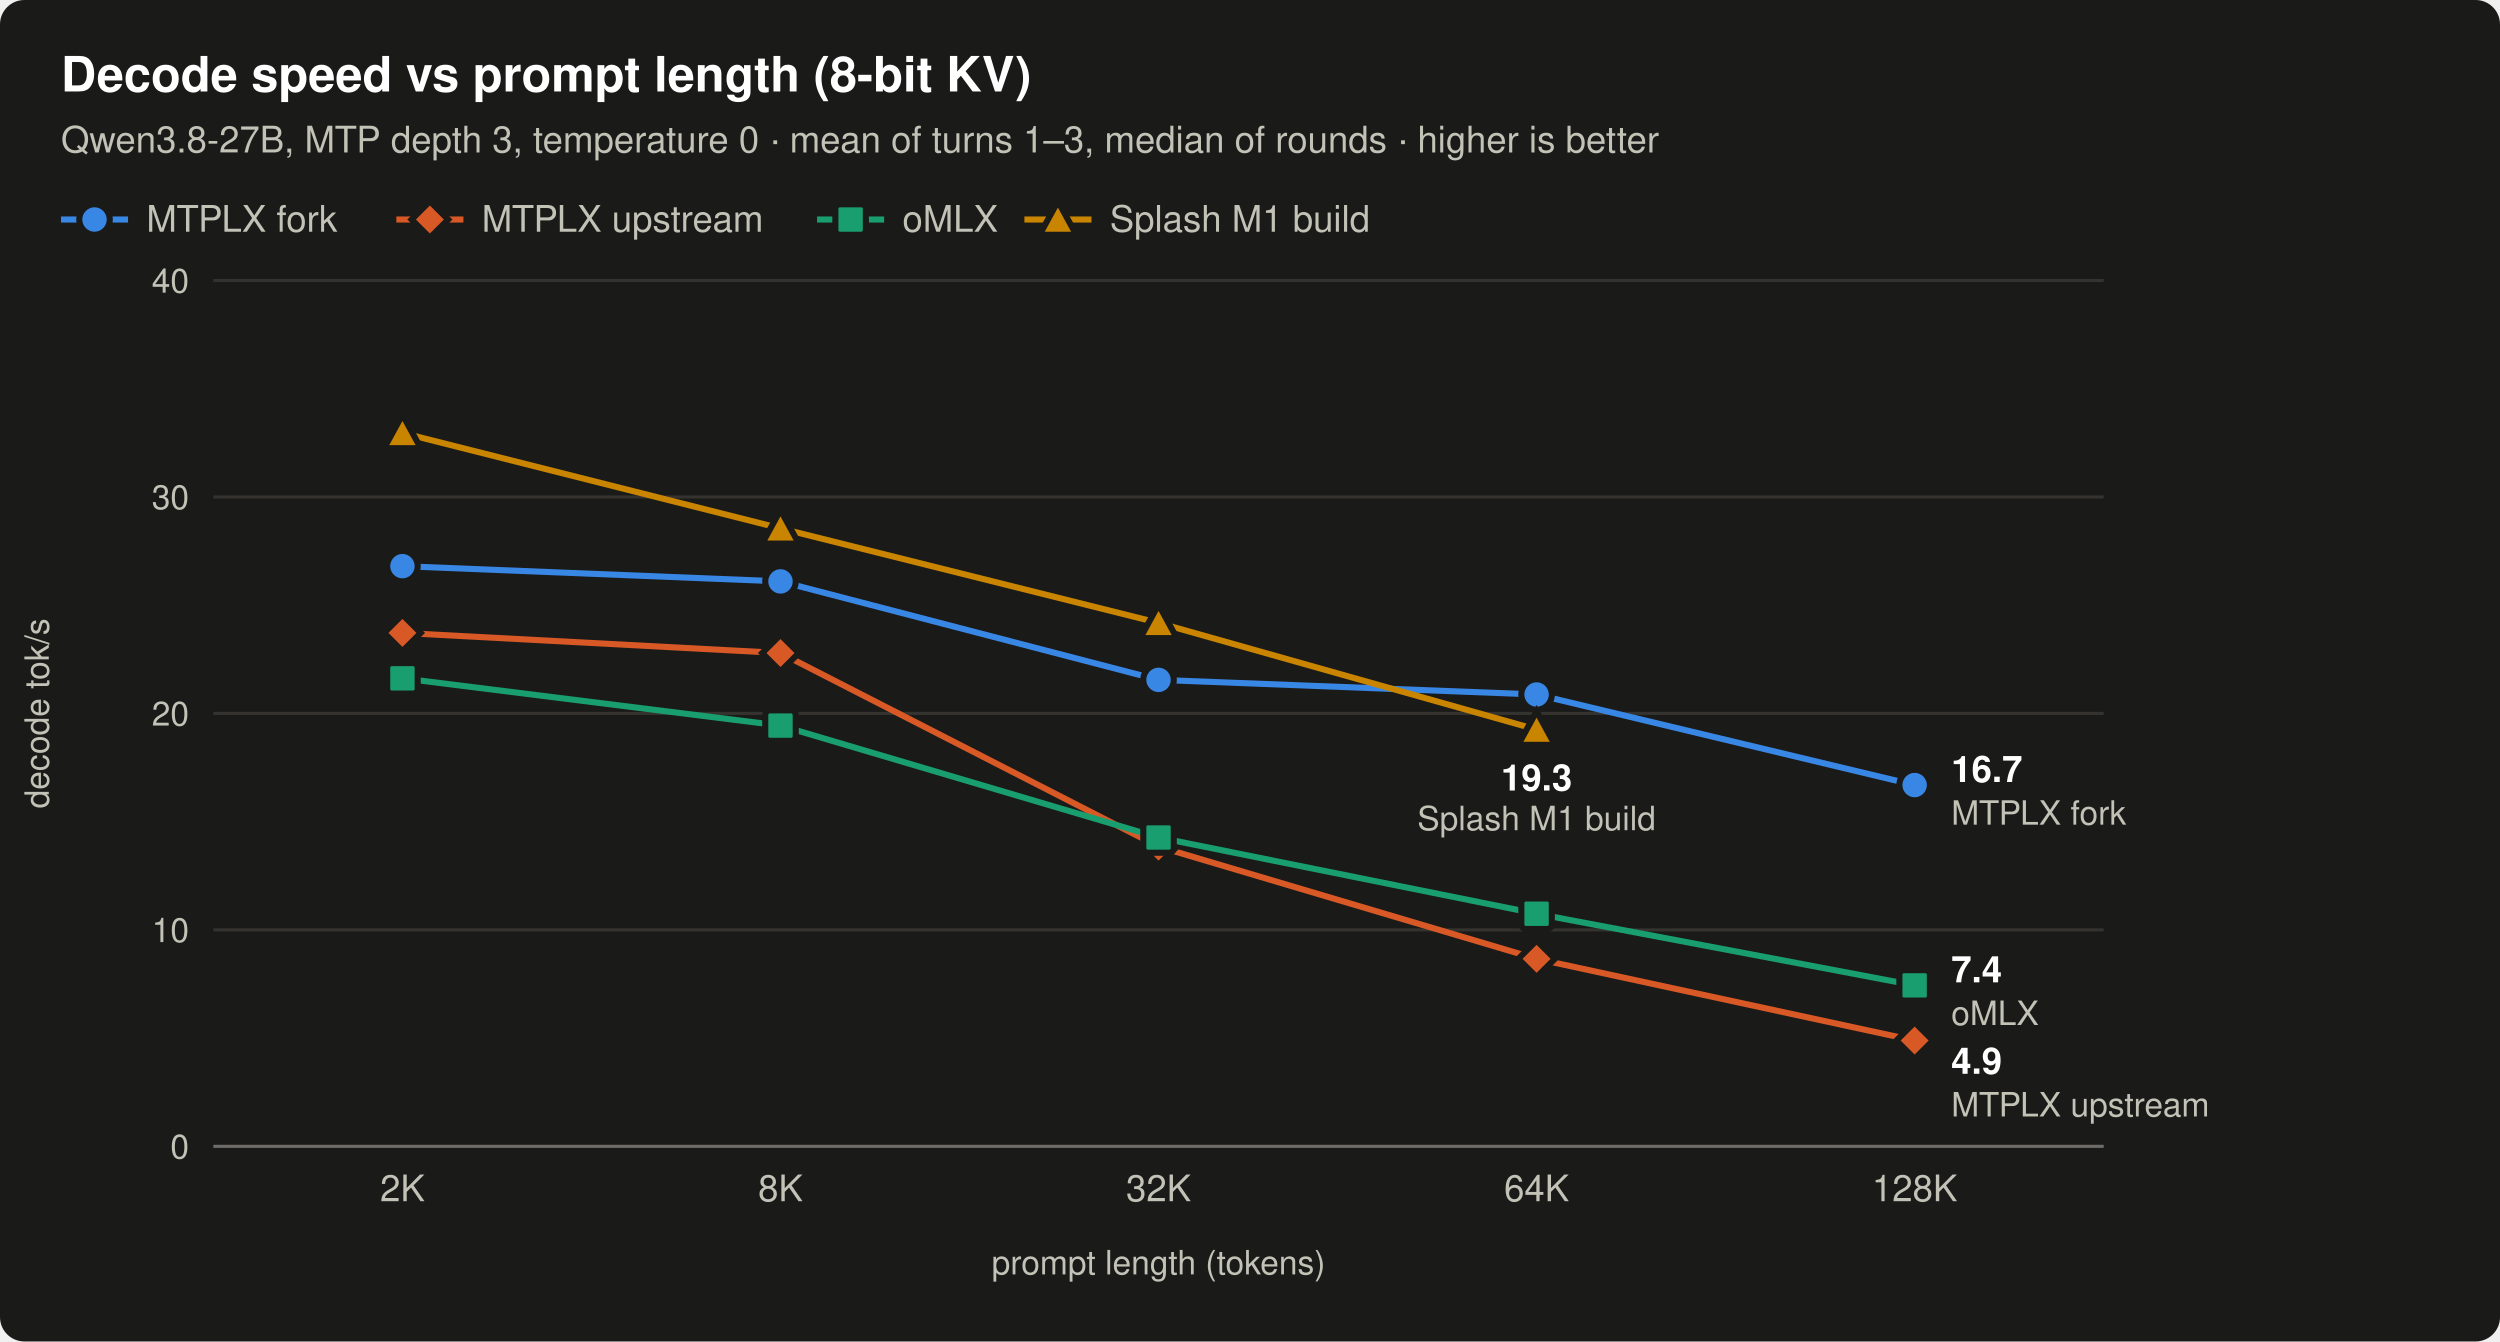
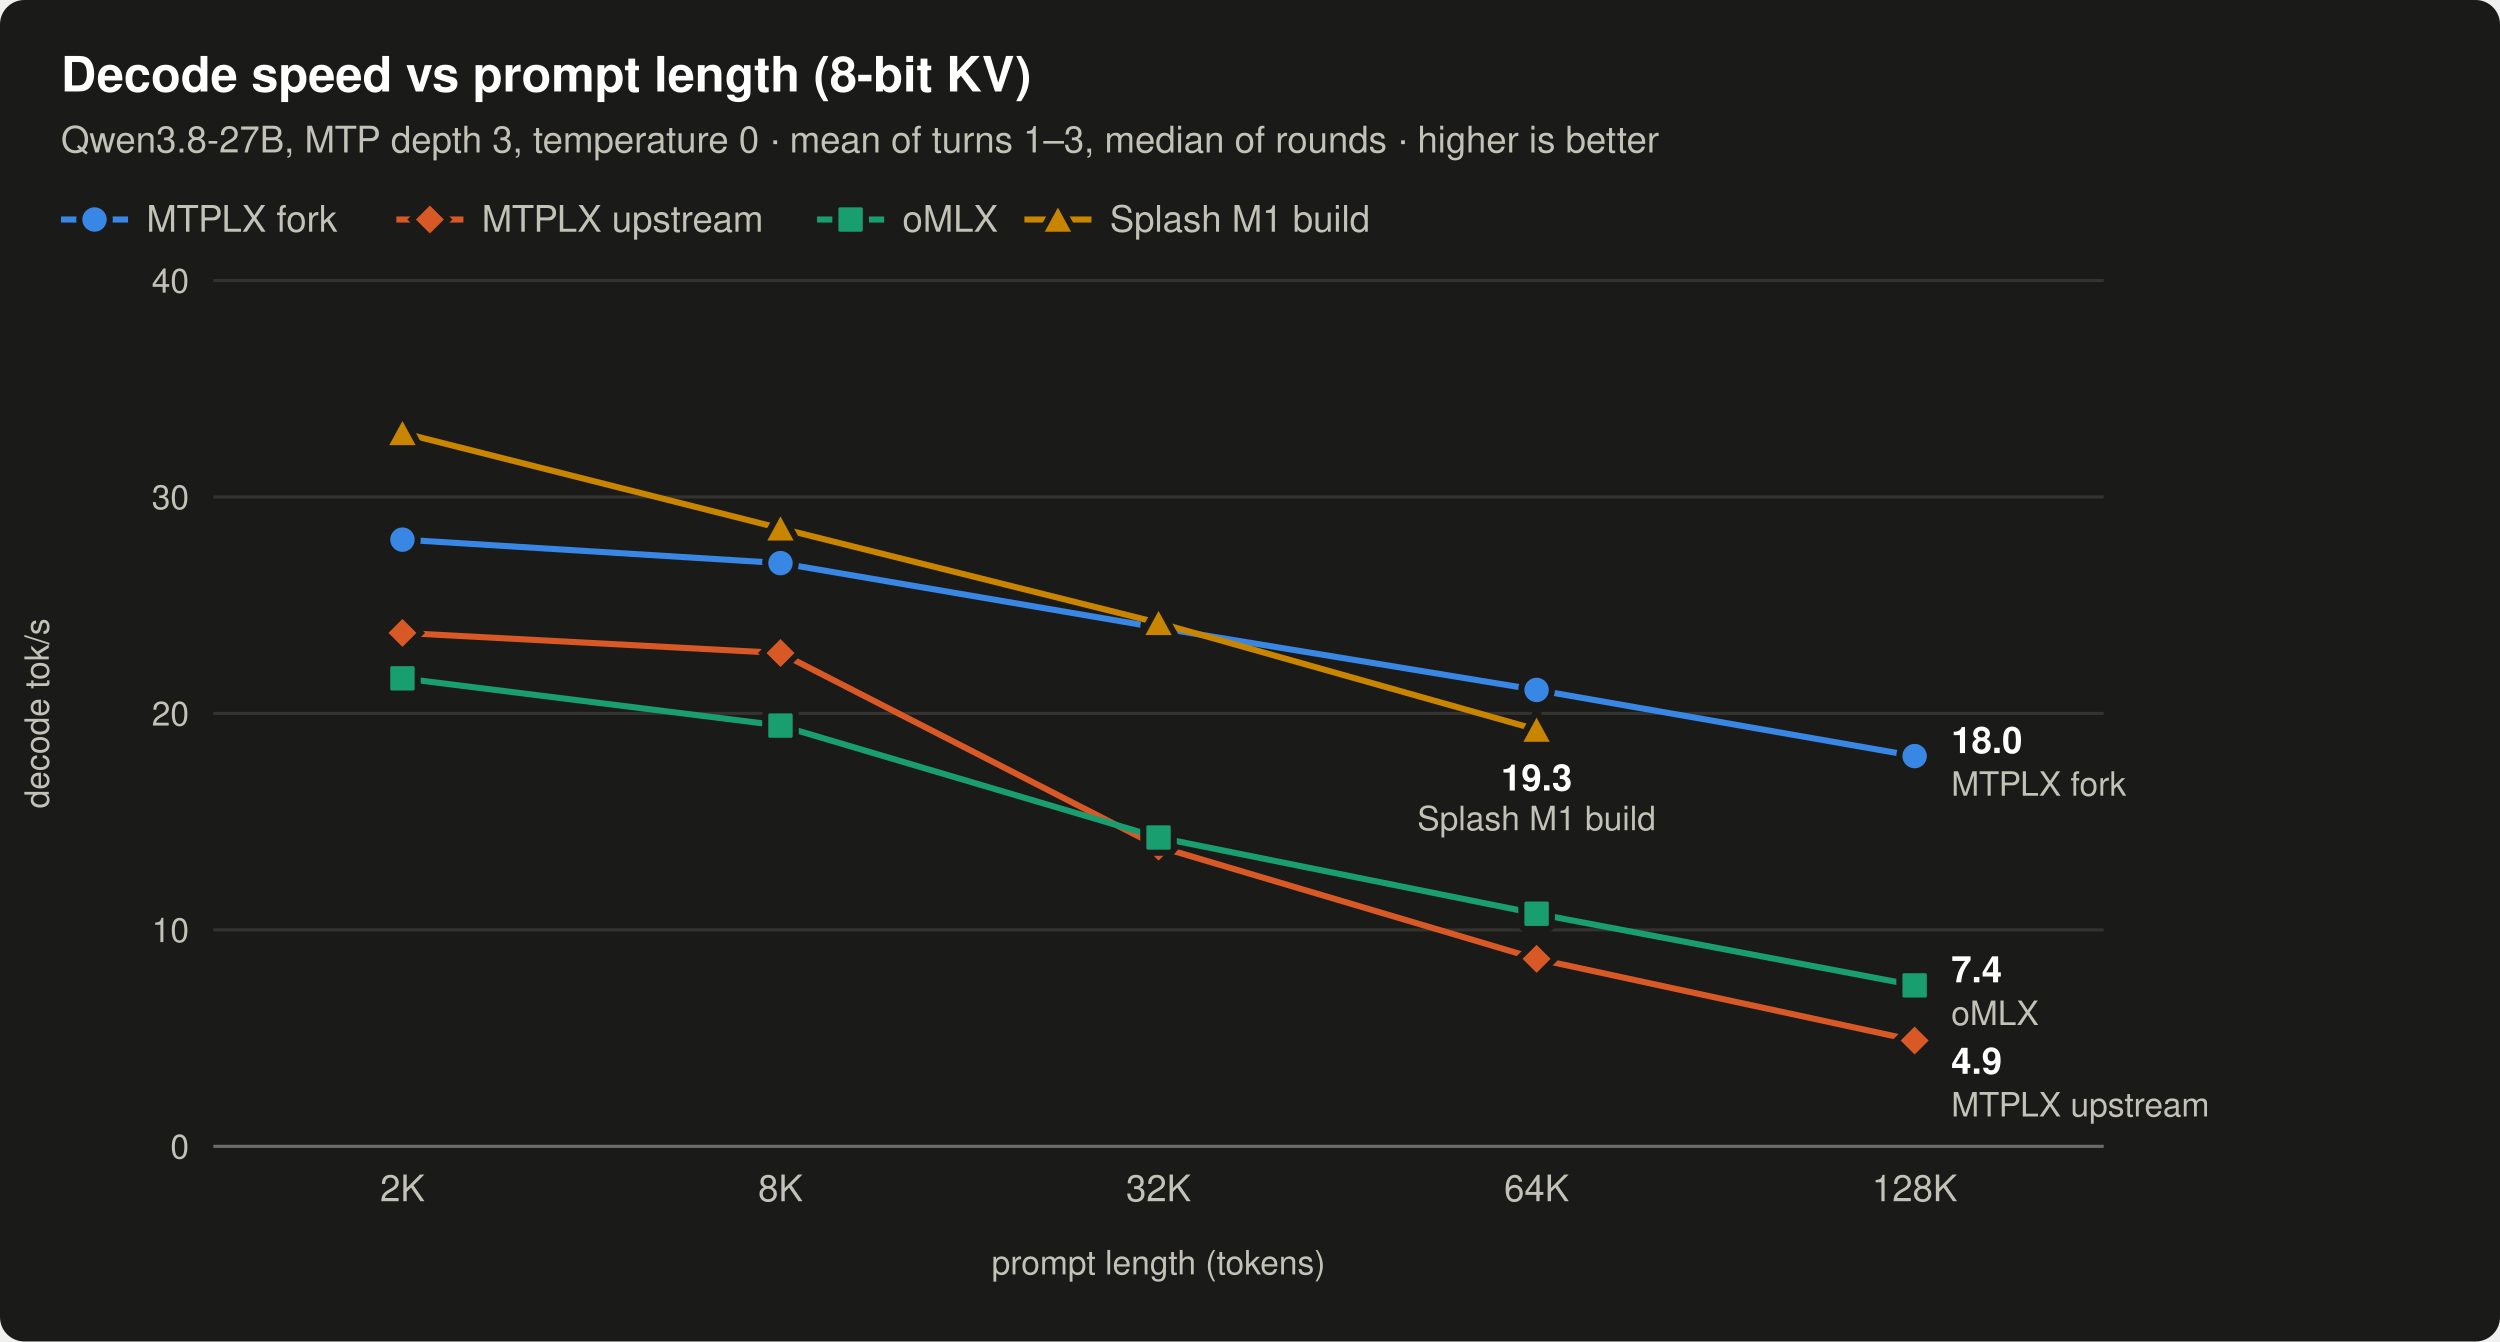
<svg xmlns="http://www.w3.org/2000/svg" viewBox="0 0 820 440" width="820" height="440" role="img" aria-label="Decode speed vs prompt length (8-bit KV)" font-family="-apple-system,BlinkMacSystemFont,Segoe UI,Helvetica,Arial,sans-serif">
  <rect width="820" height="440" rx="8" fill="#1a1a19" />
  <text x="20" y="30" fill="#ffffff" font-size="16" font-weight="600">Decode speed vs prompt length (8-bit KV)</text>
  <text x="20" y="50" fill="#c3c2b7" font-size="12">Qwen3.8-27B, MTP depth 3, temperature 0 · mean of turns 1–3, median of rounds · higher is better</text>
  <line x1="20" x2="42" y1="72" y2="72" stroke="#3987e5" stroke-width="2" />
  <circle cx="31" cy="72" r="5" fill="#3987e5" stroke="#1a1a19" stroke-width="2" />
  <text x="48" y="76" fill="#c3c2b7" font-size="12">MTPLX fork</text>
  <line x1="130" x2="152" y1="72" y2="72" stroke="#d95926" stroke-width="2" />
  <path d="M141 66L147 72L141 78L135 72Z" fill="#d95926" stroke="#1a1a19" stroke-width="2" />
  <text x="158" y="76" fill="#c3c2b7" font-size="12">MTPLX upstream</text>
  <line x1="268" x2="290" y1="72" y2="72" stroke="#199e70" stroke-width="2" />
  <rect x="274" y="67" width="10" height="10" rx="1.5" fill="#199e70" stroke="#1a1a19" stroke-width="2" />
  <text x="296" y="76" fill="#c3c2b7" font-size="12">oMLX</text>
  <line x1="336" x2="358" y1="72" y2="72" stroke="#c98500" stroke-width="2" />
  <path d="M347 66L353 77L341 77Z" fill="#c98500" stroke="#1a1a19" stroke-width="2" />
  <text x="364" y="76" fill="#c3c2b7" font-size="12">Splash M1 build</text>
  <line x1="70" x2="690" y1="376.0" y2="376.0" stroke="#34332f" />
  <text x="62" y="380.0" fill="#c3c2b7" font-size="11" text-anchor="end">0</text>
  <line x1="70" x2="690" y1="305.0" y2="305.0" stroke="#34332f" />
  <text x="62" y="309.0" fill="#c3c2b7" font-size="11" text-anchor="end">10</text>
  <line x1="70" x2="690" y1="234.0" y2="234.0" stroke="#34332f" />
  <text x="62" y="238.0" fill="#c3c2b7" font-size="11" text-anchor="end">20</text>
  <line x1="70" x2="690" y1="163.0" y2="163.0" stroke="#34332f" />
  <text x="62" y="167.0" fill="#c3c2b7" font-size="11" text-anchor="end">30</text>
  <line x1="70" x2="690" y1="92.0" y2="92.0" stroke="#34332f" />
  <text x="62" y="96.0" fill="#c3c2b7" font-size="11" text-anchor="end">40</text>
  <line x1="70" x2="690" y1="376" y2="376" stroke="#6d6c66" />
  <text x="132.0" y="394" fill="#c3c2b7" font-size="12" text-anchor="middle">2K</text>
  <text x="256.0" y="394" fill="#c3c2b7" font-size="12" text-anchor="middle">8K</text>
  <text x="380.0" y="394" fill="#c3c2b7" font-size="12" text-anchor="middle">32K</text>
  <text x="504.0" y="394" fill="#c3c2b7" font-size="12" text-anchor="middle">64K</text>
  <text x="628.0" y="394" fill="#c3c2b7" font-size="12" text-anchor="middle">128K</text>
  <text x="380.0" y="418" fill="#c3c2b7" font-size="11" text-anchor="middle">prompt length (tokens)</text>
  <text x="16" y="234.0" fill="#c3c2b7" font-size="11" text-anchor="middle" transform="rotate(-90 16 234.0)">decode tok/s</text>
-   <polyline points="132.0,185.7 256.0,190.7 380.0,223.0 504.0,227.8 628.0,257.5" fill="none" stroke="#3987e5" stroke-width="2" stroke-linejoin="round" />
-   <circle cx="132.0" cy="185.7" r="5" fill="#3987e5" stroke="#1a1a19" stroke-width="2" />
-   <circle cx="256.0" cy="190.7" r="5" fill="#3987e5" stroke="#1a1a19" stroke-width="2" />
-   <circle cx="380.0" cy="223.0" r="5" fill="#3987e5" stroke="#1a1a19" stroke-width="2" />
-   <circle cx="504.0" cy="227.8" r="5" fill="#3987e5" stroke="#1a1a19" stroke-width="2" />
-   <circle cx="628.0" cy="257.5" r="5" fill="#3987e5" stroke="#1a1a19" stroke-width="2" />
+   <polyline points="132.0,177.0 256.0,184.7 380.0,205.9 504.0,226.3 628.0,248.0" fill="none" stroke="#3987e5" stroke-width="2" stroke-linejoin="round" />
+   <circle cx="132.0" cy="177.0" r="5" fill="#3987e5" stroke="#1a1a19" stroke-width="2" />
+   <circle cx="256.0" cy="184.7" r="5" fill="#3987e5" stroke="#1a1a19" stroke-width="2" />
+   <circle cx="380.0" cy="205.9" r="5" fill="#3987e5" stroke="#1a1a19" stroke-width="2" />
+   <circle cx="504.0" cy="226.3" r="5" fill="#3987e5" stroke="#1a1a19" stroke-width="2" />
+   <circle cx="628.0" cy="248.0" r="5" fill="#3987e5" stroke="#1a1a19" stroke-width="2" />
  <polyline points="132.0,207.6 256.0,214.2 380.0,277.7 504.0,314.5 628.0,341.3" fill="none" stroke="#d95926" stroke-width="2" stroke-linejoin="round" />
  <path d="M132.0 201.6L138.0 207.6L132.0 213.6L126.0 207.6Z" fill="#d95926" stroke="#1a1a19" stroke-width="2" />
  <path d="M256.0 208.2L262.0 214.2L256.0 220.2L250.0 214.2Z" fill="#d95926" stroke="#1a1a19" stroke-width="2" />
  <path d="M380.0 271.7L386.0 277.7L380.0 283.7L374.0 277.7Z" fill="#d95926" stroke="#1a1a19" stroke-width="2" />
  <path d="M504.0 308.5L510.0 314.5L504.0 320.5L498.0 314.5Z" fill="#d95926" stroke="#1a1a19" stroke-width="2" />
  <path d="M628.0 335.3L634.0 341.3L628.0 347.3L622.0 341.3Z" fill="#d95926" stroke="#1a1a19" stroke-width="2" />
  <polyline points="132.0,222.5 256.0,238.0 380.0,274.7 504.0,299.7 628.0,323.2" fill="none" stroke="#199e70" stroke-width="2" stroke-linejoin="round" />
  <rect x="127.0" y="217.5" width="10" height="10" rx="1.5" fill="#199e70" stroke="#1a1a19" stroke-width="2" />
  <rect x="251.0" y="233.0" width="10" height="10" rx="1.5" fill="#199e70" stroke="#1a1a19" stroke-width="2" />
  <rect x="375.0" y="269.7" width="10" height="10" rx="1.5" fill="#199e70" stroke="#1a1a19" stroke-width="2" />
  <rect x="499.0" y="294.7" width="10" height="10" rx="1.5" fill="#199e70" stroke="#1a1a19" stroke-width="2" />
  <rect x="623.0" y="318.2" width="10" height="10" rx="1.5" fill="#199e70" stroke="#1a1a19" stroke-width="2" />
  <polyline points="132.0,142.0 256.0,173.3 380.0,204.3 504.0,239.3" fill="none" stroke="#c98500" stroke-width="2" stroke-linejoin="round" />
  <path d="M132.0 136.0L138.0 147.0L126.0 147.0Z" fill="#c98500" stroke="#1a1a19" stroke-width="2" />
  <path d="M256.0 167.3L262.0 178.3L250.0 178.3Z" fill="#c98500" stroke="#1a1a19" stroke-width="2" />
  <path d="M380.0 198.3L386.0 209.3L374.0 209.3Z" fill="#c98500" stroke="#1a1a19" stroke-width="2" />
  <path d="M504.0 233.3L510.0 244.3L498.0 244.3Z" fill="#c98500" stroke="#1a1a19" stroke-width="2" />
  <text x="504.0" y="259.3" fill="#ffffff" font-size="12" font-weight="600" text-anchor="middle">19.3</text>
  <text x="504.0" y="272.3" fill="#c3c2b7" font-size="11" text-anchor="middle">Splash M1 build</text>
-   <text x="640.0" y="256.5" fill="#ffffff" font-size="12" font-weight="600">16.7</text>
-   <text x="640.0" y="270.5" fill="#c3c2b7" font-size="11">MTPLX fork</text>
+   <text x="640.0" y="247.0" fill="#ffffff" font-size="12" font-weight="600">18.0</text>
+   <text x="640.0" y="261.0" fill="#c3c2b7" font-size="11">MTPLX fork</text>
  <text x="640.0" y="322.2" fill="#ffffff" font-size="12" font-weight="600">7.4</text>
  <text x="640.0" y="336.2" fill="#c3c2b7" font-size="11">oMLX</text>
  <text x="640.0" y="352.2" fill="#ffffff" font-size="12" font-weight="600">4.9</text>
  <text x="640.0" y="366.2" fill="#c3c2b7" font-size="11">MTPLX upstream</text>
</svg>
